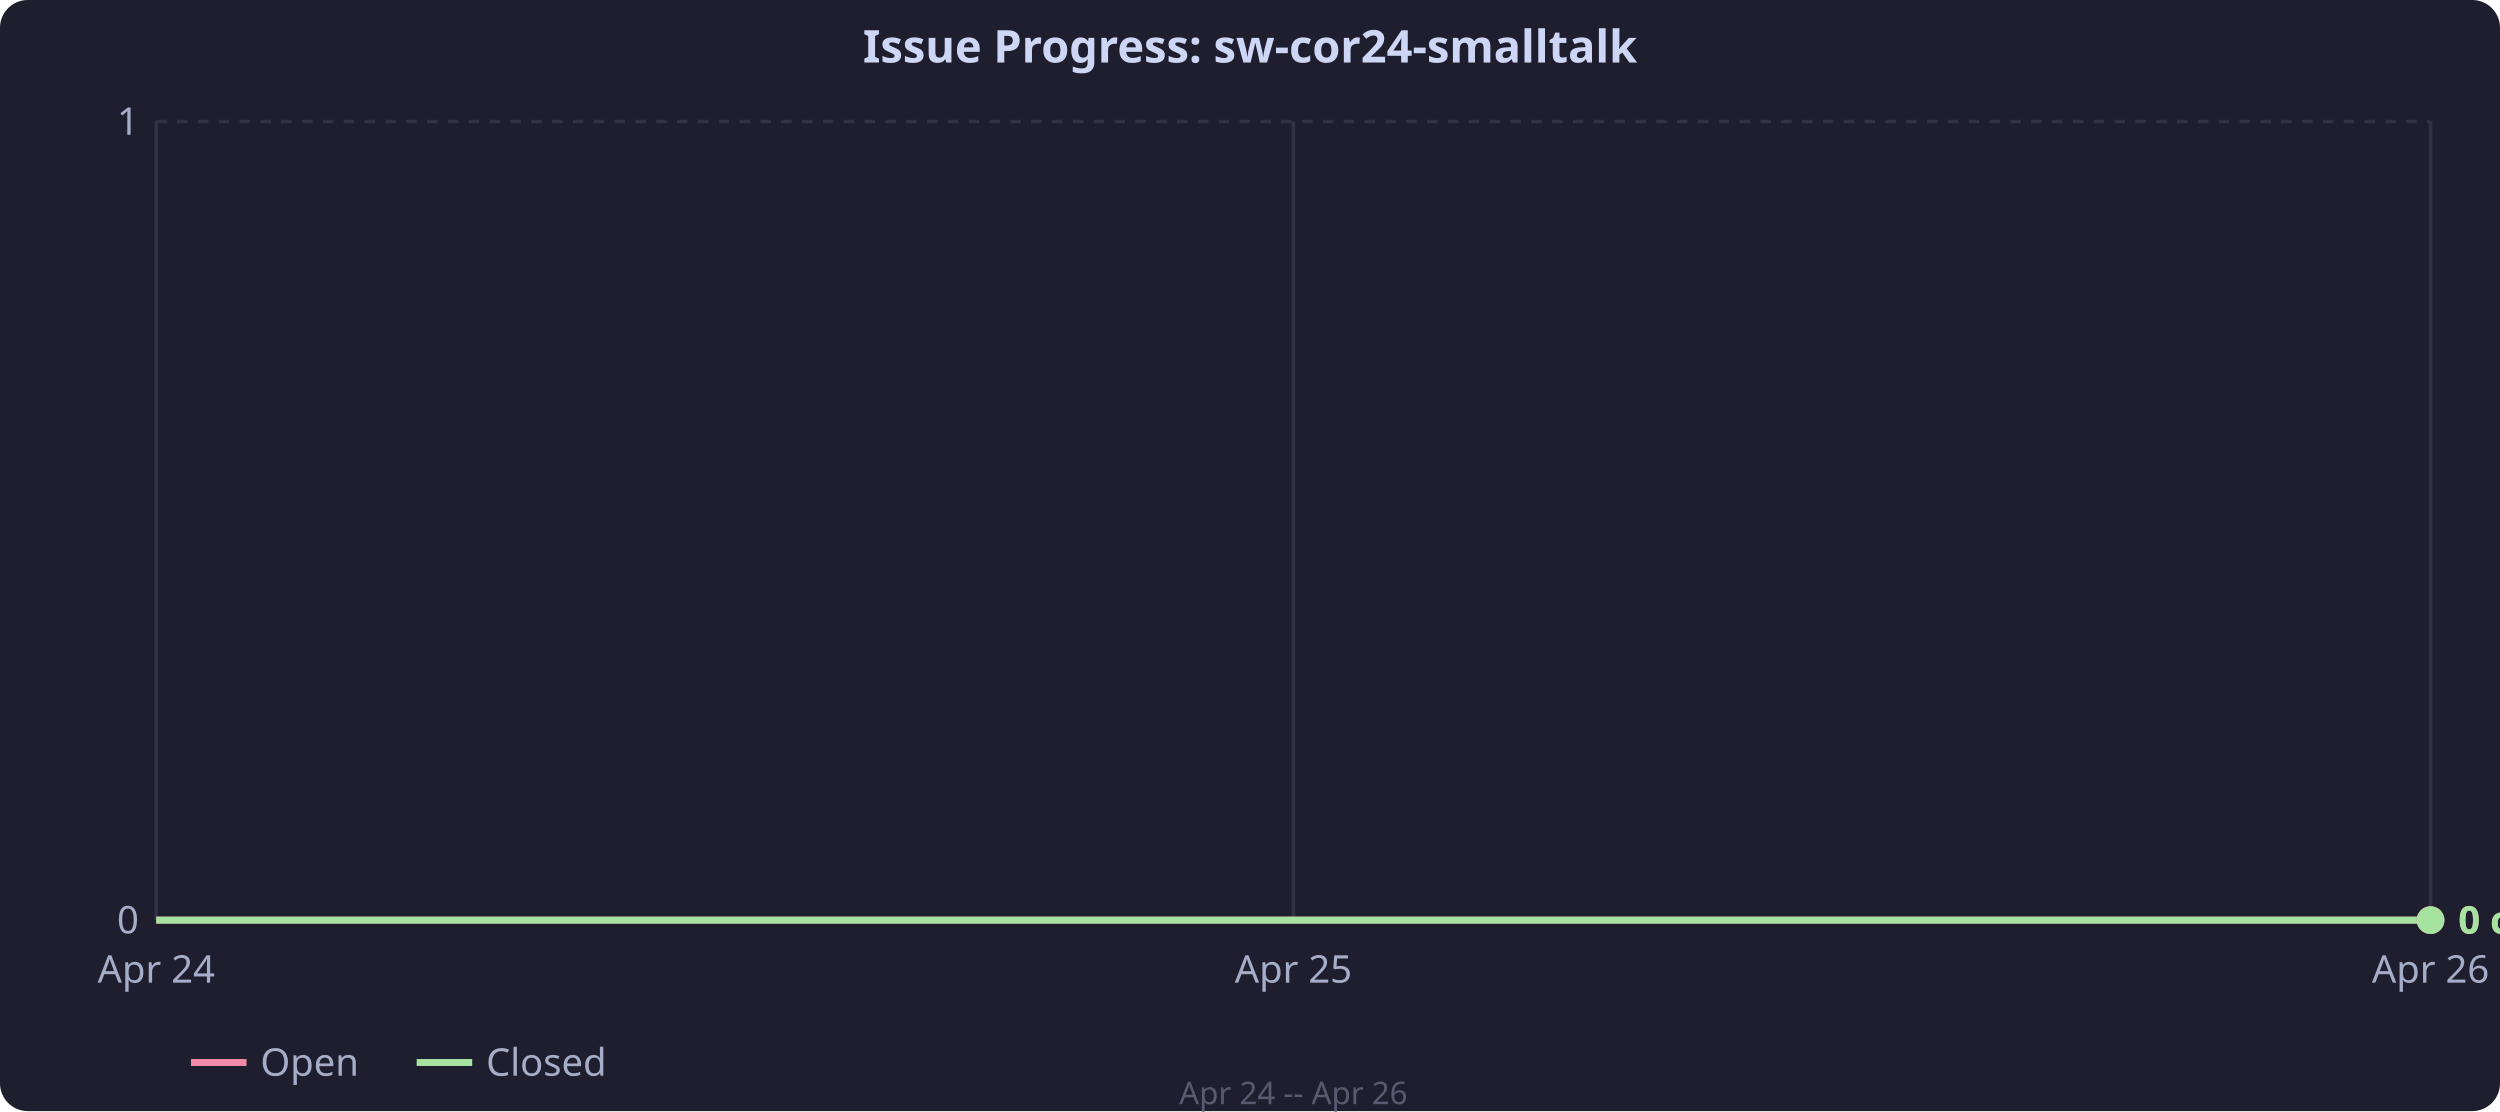
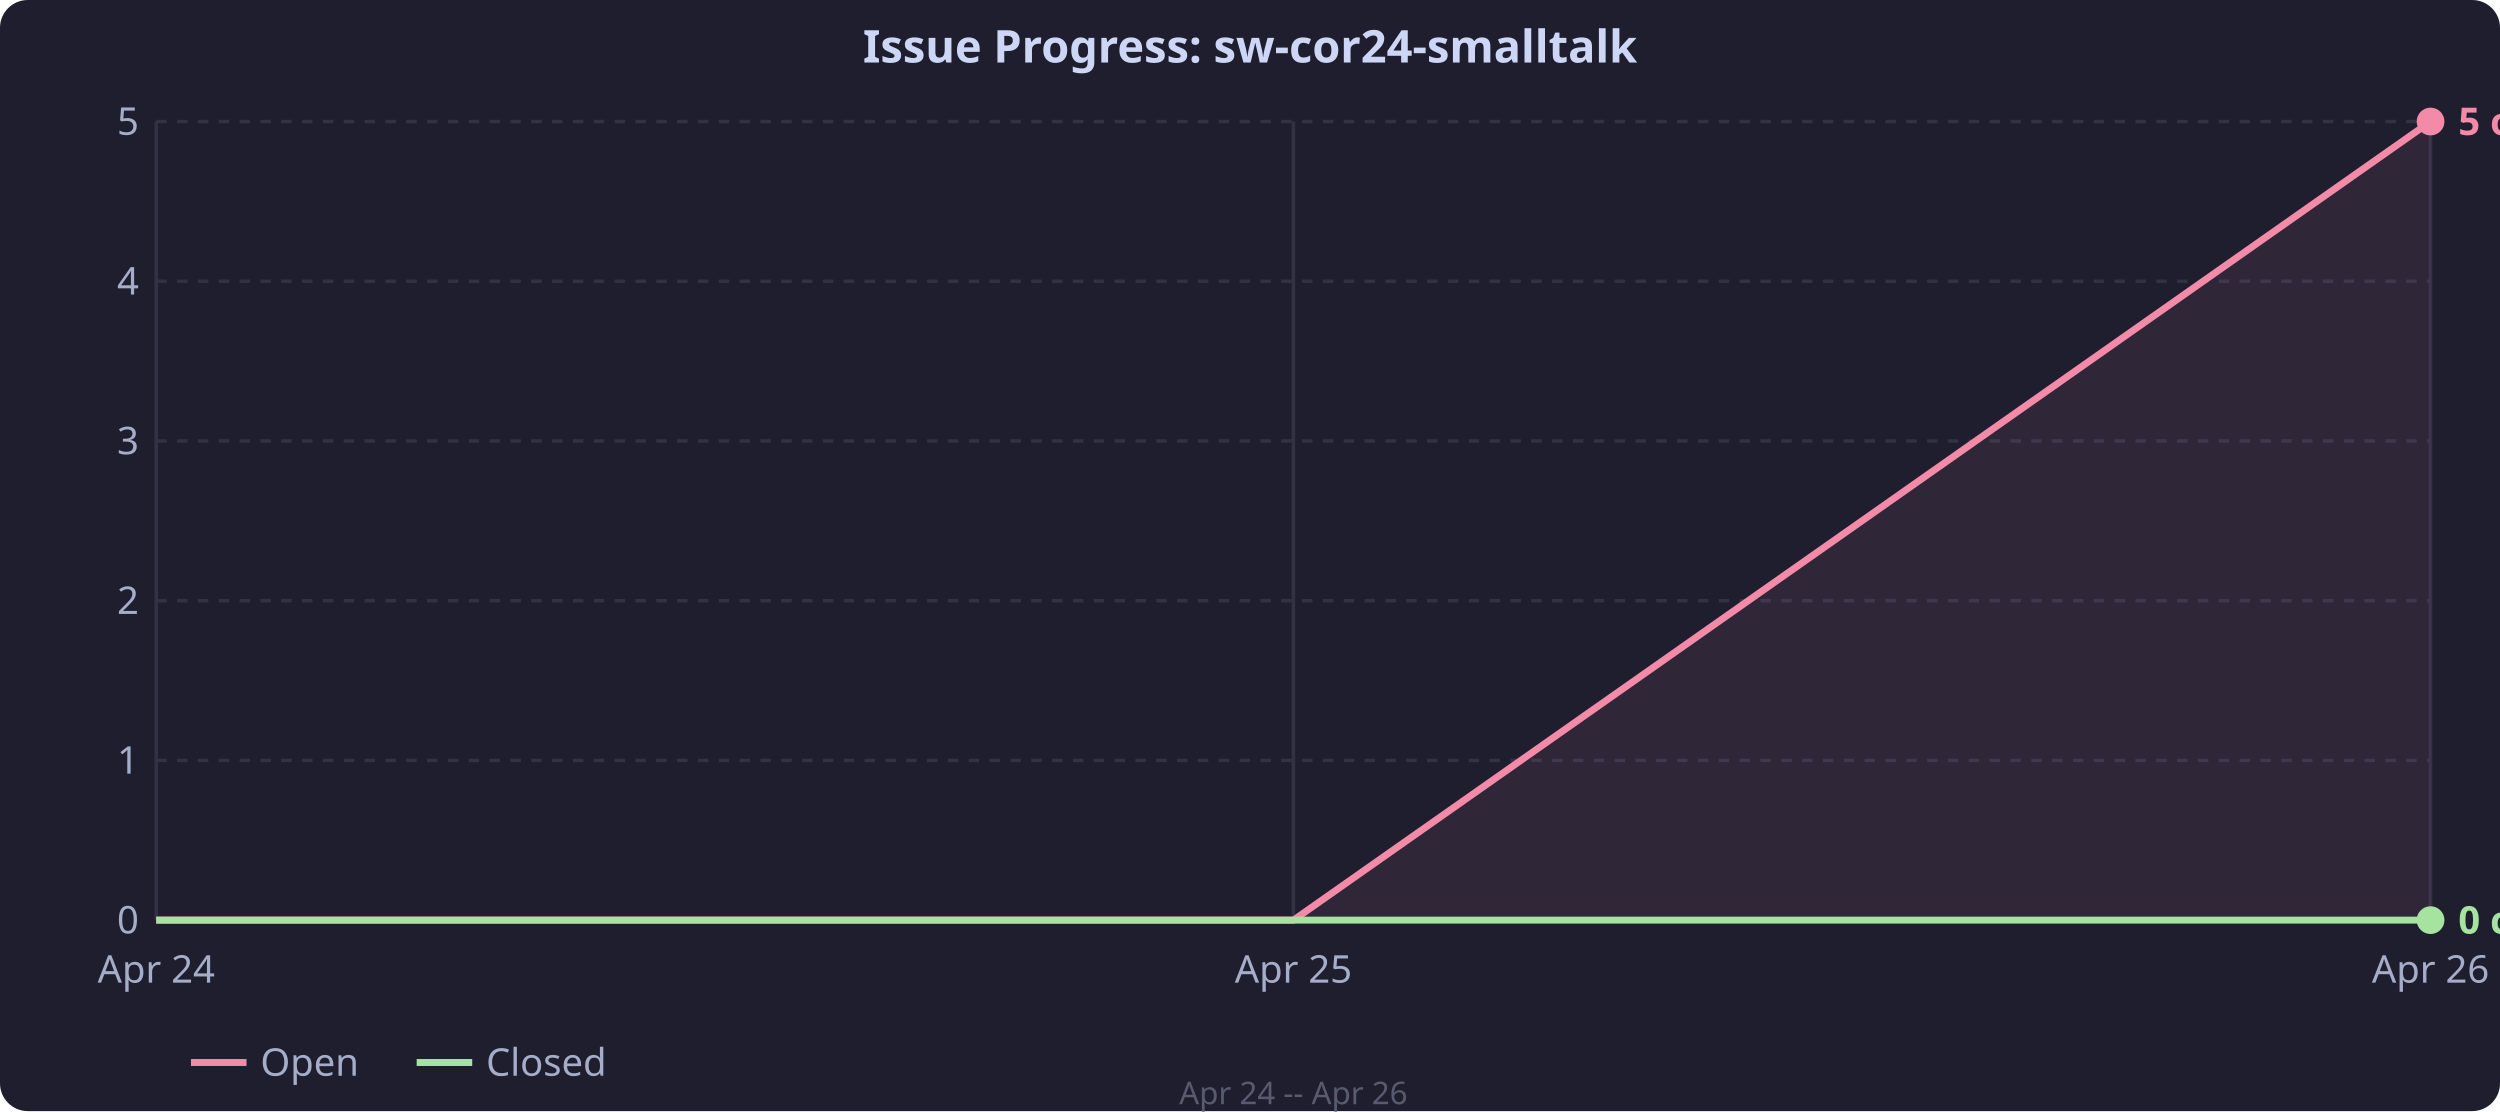
<svg xmlns="http://www.w3.org/2000/svg" viewBox="0 0 720 320" style="font-family: system-ui, sans-serif; font-size: 11px; color: #cdd6f4;">
  <rect width="720" height="320" fill="#1e1e2e" rx="8" />
  <line x1="45" y1="265.0" x2="700" y2="265.0" stroke="#313244" stroke-dasharray="3,3" />
  <text x="40" y="265.0" fill="#a6adc8" text-anchor="end" dominant-baseline="middle">0</text>
+   <line x1="45" y1="219.0" x2="700" y2="219.0" stroke="#313244" stroke-dasharray="3,3" />
+   <text x="40" y="219.0" fill="#a6adc8" text-anchor="end" dominant-baseline="middle">1</text>
+   <line x1="45" y1="173.0" x2="700" y2="173.0" stroke="#313244" stroke-dasharray="3,3" />
+   <text x="40" y="173.0" fill="#a6adc8" text-anchor="end" dominant-baseline="middle">2</text>
+   <line x1="45" y1="127.0" x2="700" y2="127.0" stroke="#313244" stroke-dasharray="3,3" />
+   <text x="40" y="127.0" fill="#a6adc8" text-anchor="end" dominant-baseline="middle">3</text>
+   <line x1="45" y1="81.0" x2="700" y2="81.0" stroke="#313244" stroke-dasharray="3,3" />
+   <text x="40" y="81.0" fill="#a6adc8" text-anchor="end" dominant-baseline="middle">4</text>
  <line x1="45" y1="35.0" x2="700" y2="35.0" stroke="#313244" stroke-dasharray="3,3" />
-   <text x="40" y="35.0" fill="#a6adc8" text-anchor="end" dominant-baseline="middle">1</text>
+   <text x="40" y="35.0" fill="#a6adc8" text-anchor="end" dominant-baseline="middle">5</text>
  <text x="45.0" y="283" fill="#a6adc8" text-anchor="middle">Apr 24</text>
  <line x1="45.0" y1="35" x2="45.0" y2="265" stroke="#313244" />
  <text x="372.5" y="283" fill="#a6adc8" text-anchor="middle">Apr 25</text>
  <line x1="372.5" y1="35" x2="372.5" y2="265" stroke="#313244" />
  <text x="700.0" y="283" fill="#a6adc8" text-anchor="middle">Apr 26</text>
  <line x1="700.0" y1="35" x2="700.0" y2="265" stroke="#313244" />
-   <polygon fill="rgba(243,139,168,0.08)" points="45.0,265.0 372.5,265.0 700.0,265.0 700.0,265.0 45.0,265.0" />
-   <polyline fill="none" stroke="#f38ba8" stroke-width="2" stroke-linejoin="round" points="45.0,265.0 372.5,265.0 700.0,265.0" />
+   <polygon fill="rgba(243,139,168,0.08)" points="45.0,265.0 372.5,265.0 700.0,35.0 700.0,265.0 45.0,265.0" />
+   <polyline fill="none" stroke="#f38ba8" stroke-width="2" stroke-linejoin="round" points="45.0,265.0 372.5,265.0 700.0,35.0" />
  <polygon fill="rgba(166,227,161,0.08)" points="45.0,265.0 372.5,265.0 700.0,265.0 700.0,265.0 45.0,265.0" />
  <polyline fill="none" stroke="#a6e3a1" stroke-width="2" stroke-linejoin="round" points="45.0,265.0 372.5,265.0 700.0,265.0" />
-   <circle cx="700.0" cy="265.0" r="4" fill="#f38ba8" />
+   <circle cx="700.0" cy="35.0" r="4" fill="#f38ba8" />
  <circle cx="700.0" cy="265.0" r="4" fill="#a6e3a1" />
-   <text x="708.0" y="265.0" fill="#f38ba8" text-anchor="start" dominant-baseline="middle" font-size="11px" font-weight="600">0 open</text>
+   <text x="708.0" y="35.0" fill="#f38ba8" text-anchor="start" dominant-baseline="middle" font-size="11px" font-weight="600">5 open</text>
  <text x="708.0" y="265.0" fill="#a6e3a1" text-anchor="start" dominant-baseline="middle" font-size="11px" font-weight="600">0 closed</text>
  <text x="360" y="18" fill="#cdd6f4" text-anchor="middle" font-size="13px" font-weight="600">Issue Progress: sw-cor24-smalltalk</text>
  <line x1="55" y1="306" x2="71" y2="306" stroke="#f38ba8" stroke-width="2" />
  <text x="75" y="306" fill="#a6adc8" dominant-baseline="middle">Open</text>
  <line x1="120" y1="306" x2="136" y2="306" stroke="#a6e3a1" stroke-width="2" />
  <text x="140" y="306" fill="#a6adc8" dominant-baseline="middle">Closed</text>
  <text x="372.5" y="318" fill="#585b70" text-anchor="middle" font-size="9px">Apr 24 -- Apr 26</text>
</svg>
